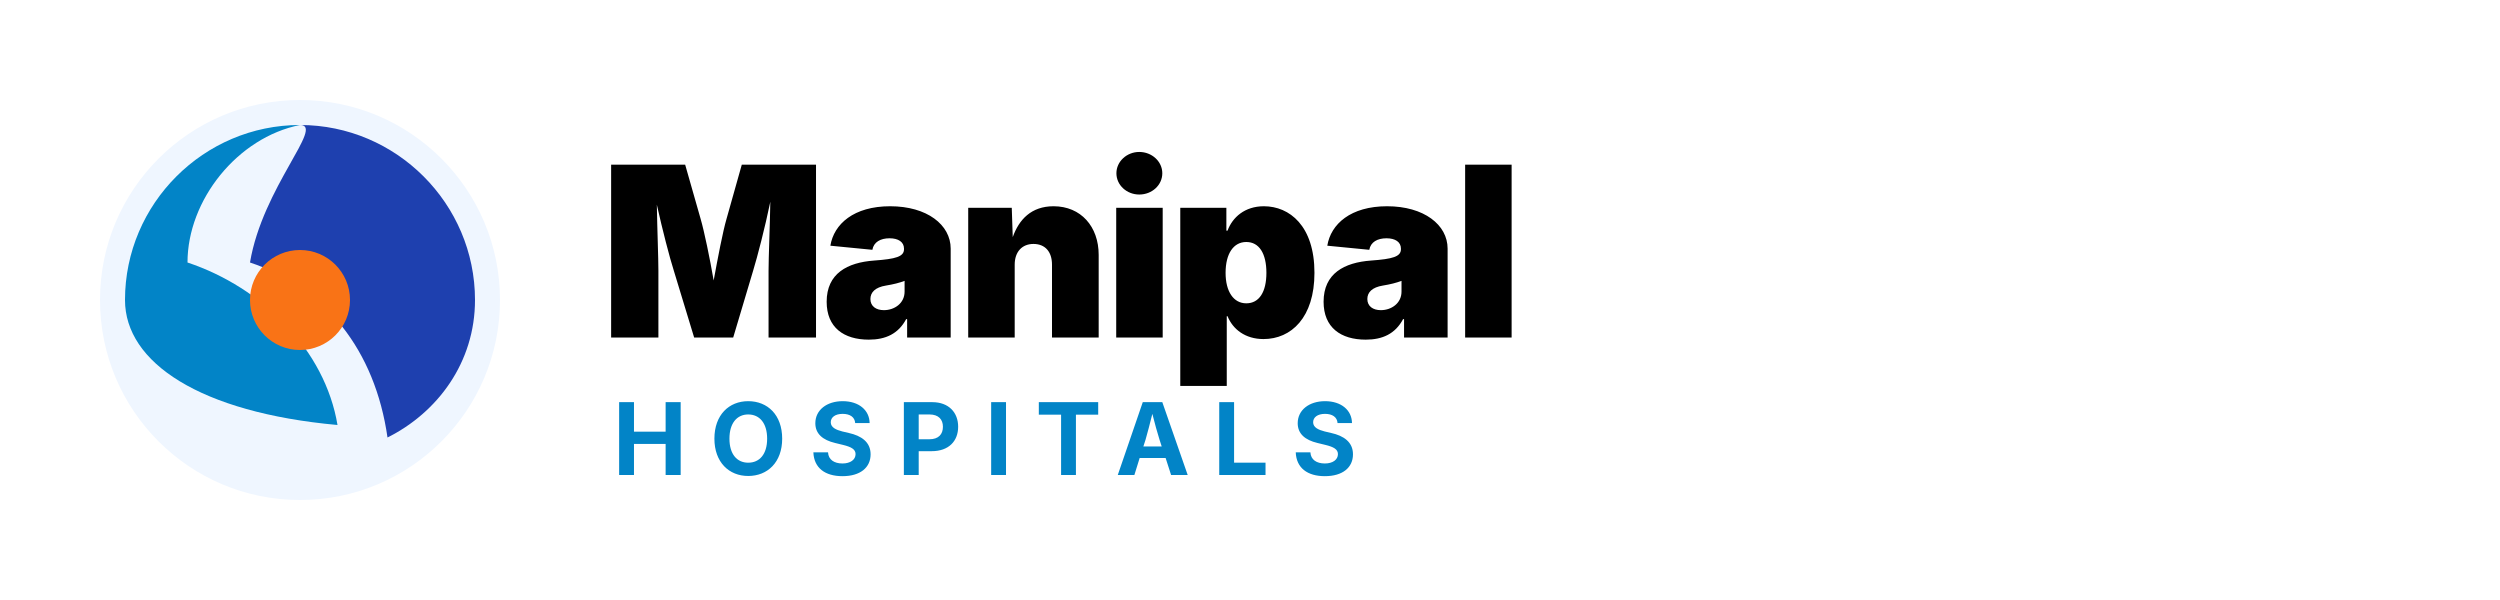
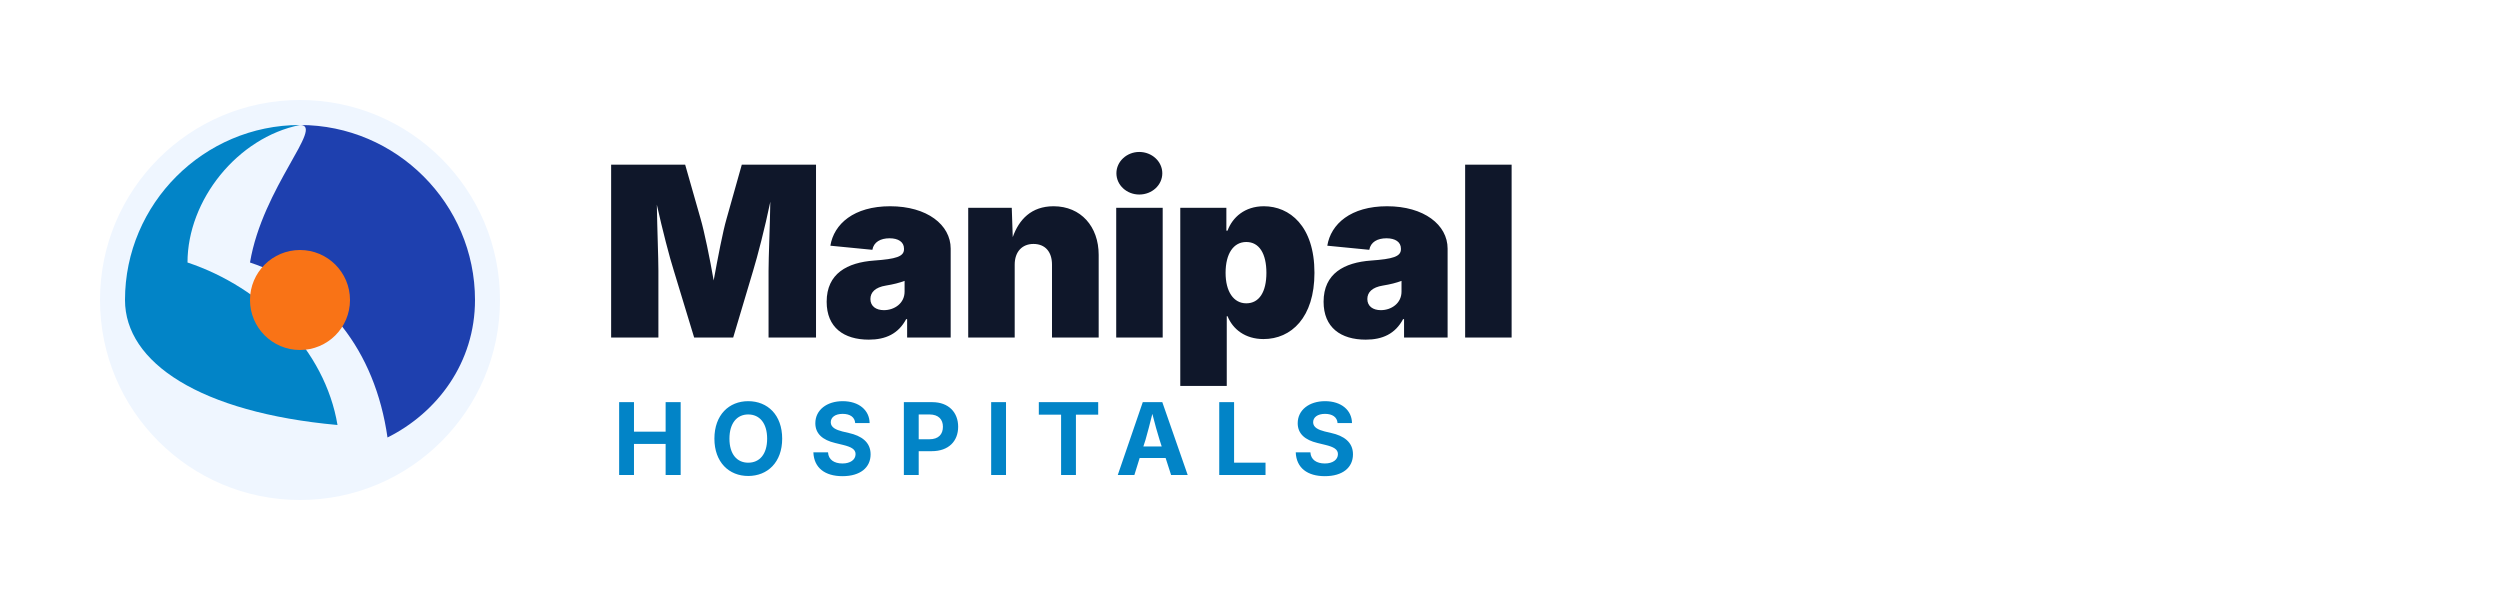
<svg xmlns="http://www.w3.org/2000/svg" viewBox="0 0 200 48" fill="none">
  <g transform="translate(6, 6)">
    <circle cx="18" cy="18" r="16" fill="#EFF6FF" />
    <path d="M18 4 C25.7 4 32 10.3 32 18 C32 23 29 27 25 29 C24 22 20 17 14 15 C15 9 20 4 18 4 Z" fill="#1E40AF" />
    <path d="M4 18 C4 10.3 10.3 4 18 4 C13 5 9 10 9 15 C15 17 20 22 21 28 C10 27 4 23 4 18 Z" fill="#0284C7" />
    <circle cx="18" cy="18" r="4" fill="#F97316" />
  </g>
-   <text x="48" y="27" font-family="'Plus Jakarta Sans', system-ui, -apple-system, sans-serif" font-weight="900" font-size="19" fill="currentColor" letter-spacing="-0.5">Manipal</text>
+   <text x="48" y="27" font-family="'Plus Jakarta Sans', system-ui, -apple-system, sans-serif" font-weight="900" font-size="19" fill="#0f172a" letter-spacing="-0.5">Manipal</text>
  <text x="49" y="38" font-family="'Plus Jakarta Sans', system-ui, -apple-system, sans-serif" font-weight="700" font-size="8" fill="#0284C7" letter-spacing="1.8">HOSPITALS</text>
</svg>
